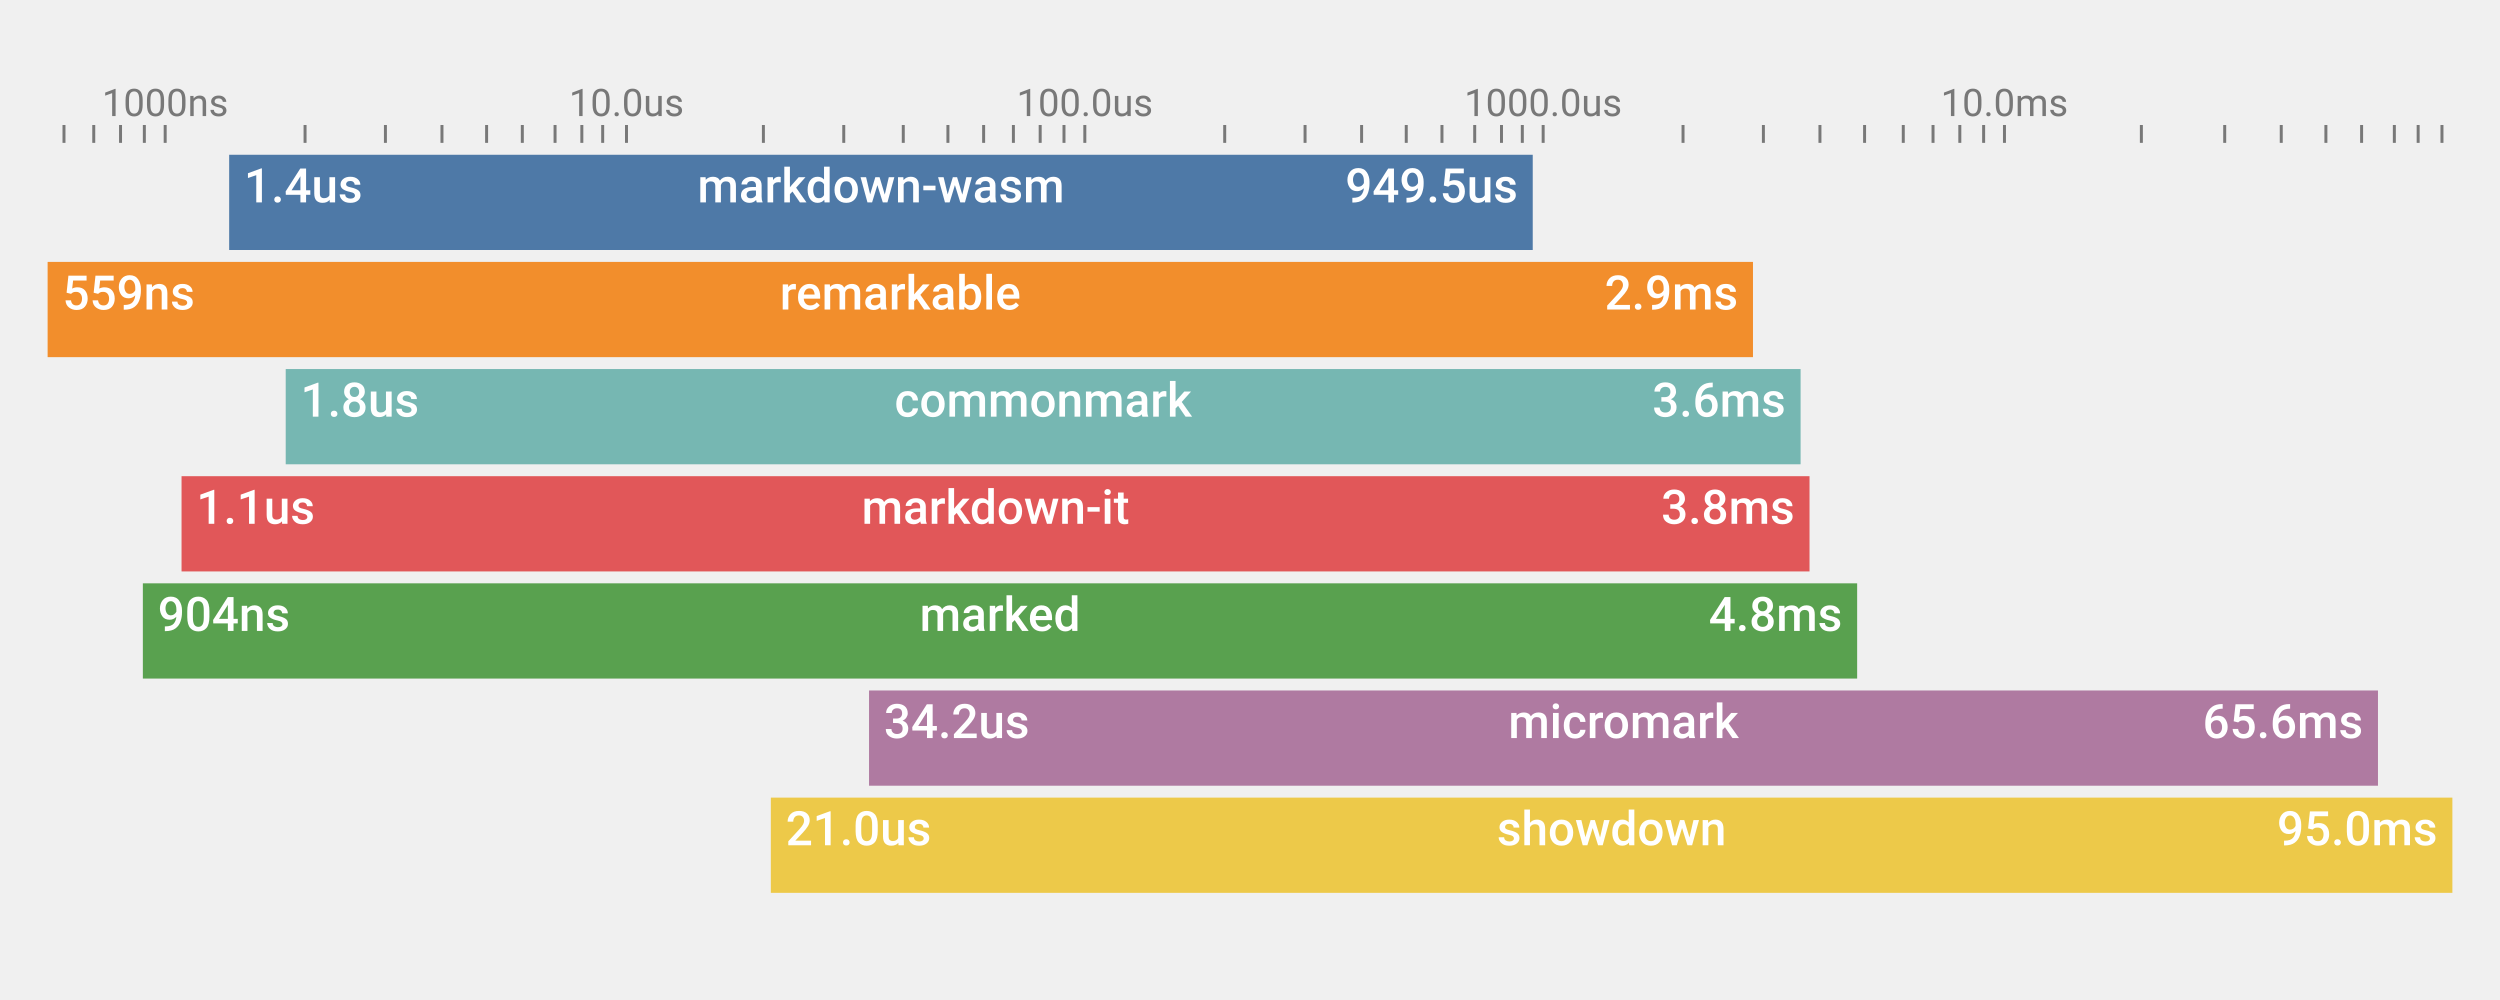
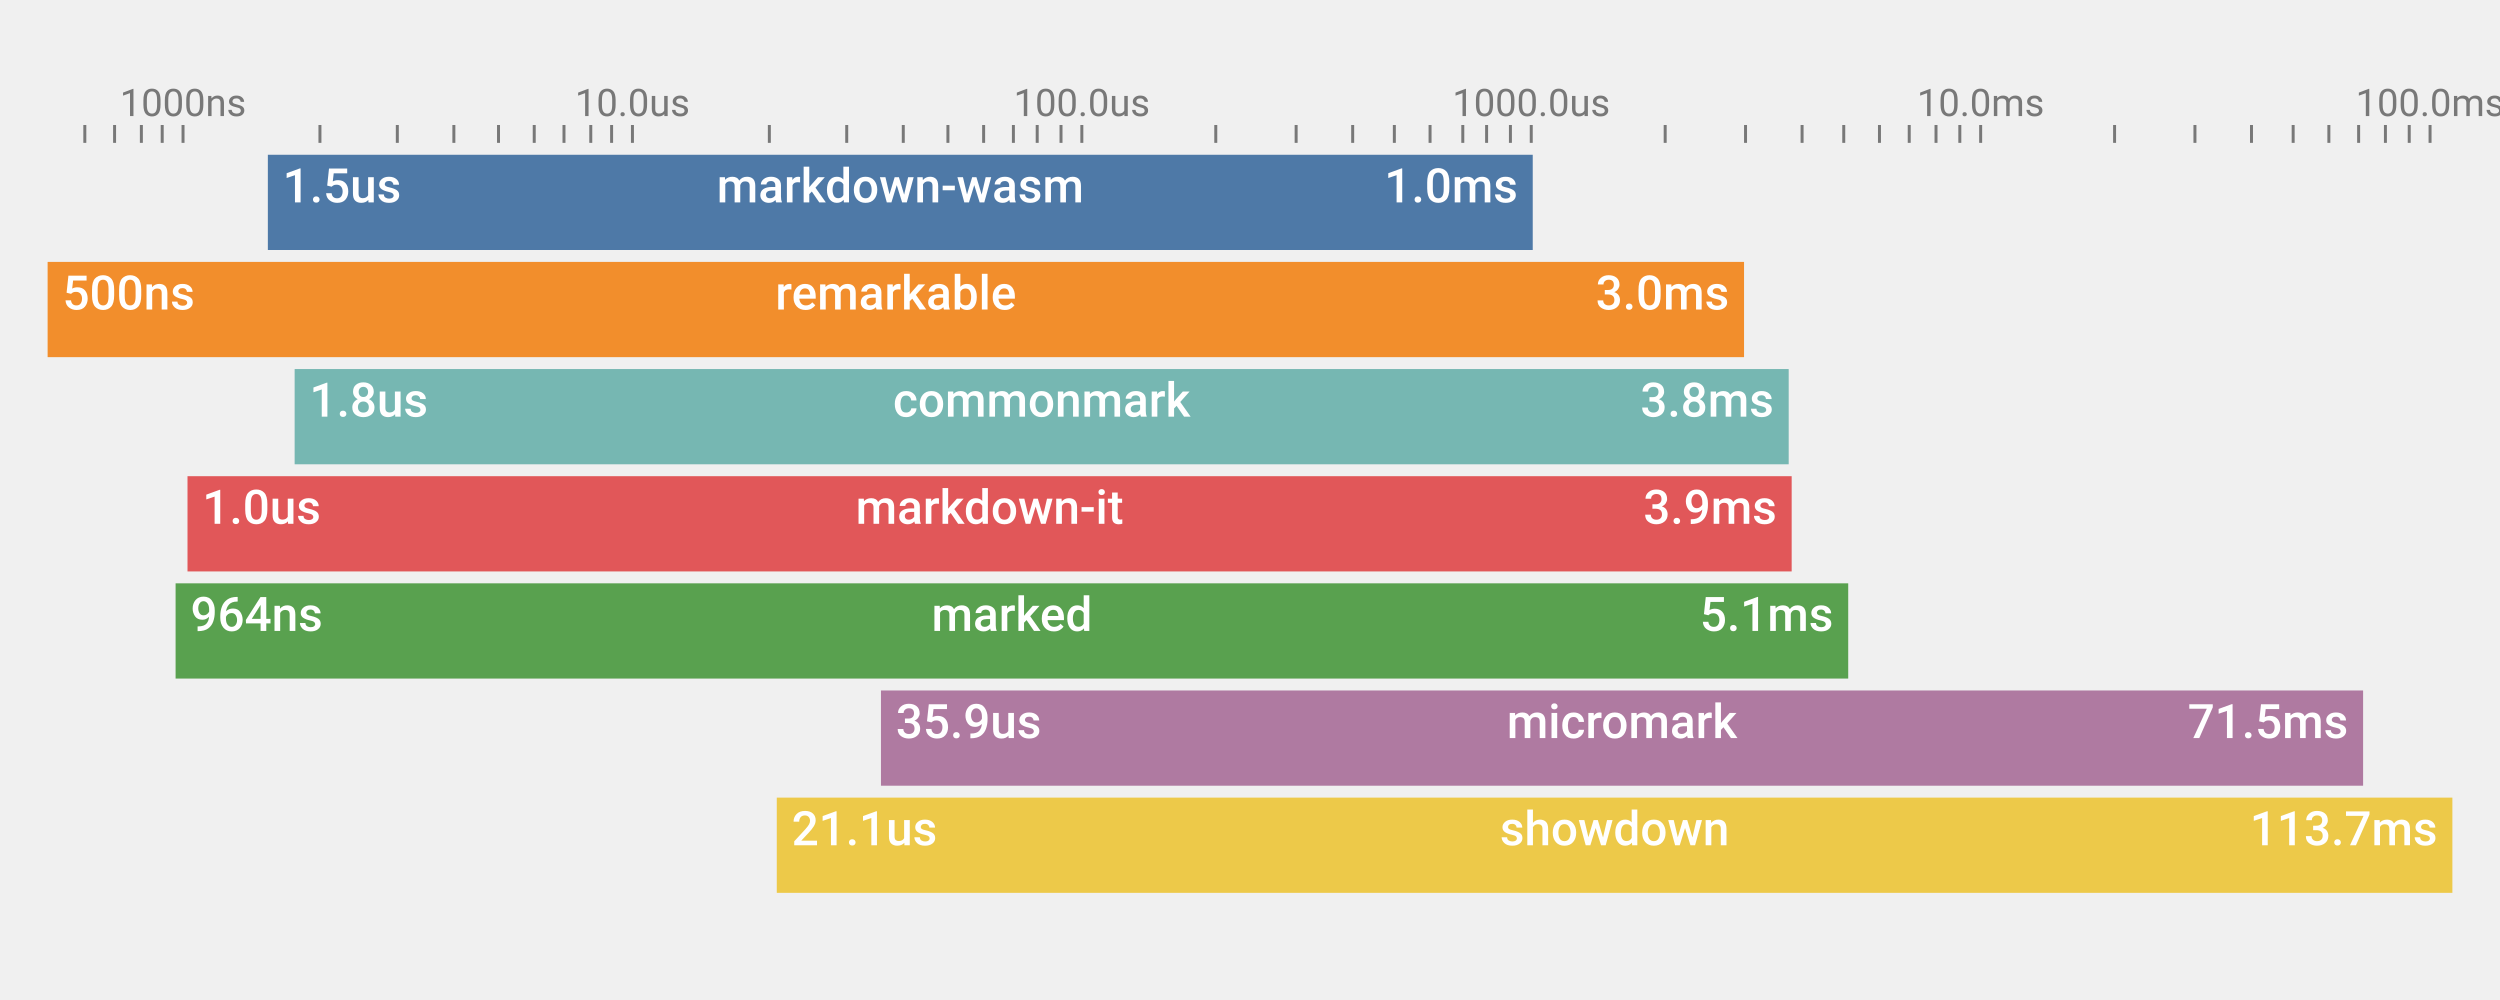
<svg xmlns="http://www.w3.org/2000/svg" width="840" height="336" font-family="system-ui,-apple-system,&quot;Segoe UI&quot;,Roboto,&quot;Helvetica Neue&quot;,&quot;Noto Sans&quot;,&quot;Liberation Sans&quot;,Arial,sans-serif" font-size="16" viewBox="0 0 840 336">
-   <path fill="#4e79a7" d="M77 52h438v32H77z" />
-   <path fill="#f28e2c" d="M16 88h573v32H16z" />
-   <path fill="#76b7b2" d="M96 124h509v32H96z" />
-   <path fill="#e15759" d="M61 160h547v32H61z" />
-   <path fill="#59a14f" d="M48 196h576v32H48z" />
-   <path fill="#af7aa1" d="M292 232h507v32H292z" />
-   <path fill="#edc949" d="M259 268h565v32H259z" />
+   <path fill="#4e79a7" d="M90 52h425v32H90z" />
+   <path fill="#f28e2c" d="M16 88h570v32H16z" />
+   <path fill="#76b7b2" d="M99 124h502v32H99z" />
+   <path fill="#e15759" d="M63 160h539v32H63z" />
+   <path fill="#59a14f" d="M59 196h562v32H59z" />
+   <path fill="#af7aa1" d="M296 232h498v32H296z" />
+   <path fill="#edc949" d="M261 268h563v32H261z" />
  <g fill="#fff" font-weight="500" text-anchor="middle">
-     <text x="296" y="68" alignment-baseline="central">markdown-wasm</text>
-     <text x="302.5" y="104" alignment-baseline="central">remarkable</text>
-     <text x="350.5" y="140" alignment-baseline="central">commonmark</text>
-     <text x="334.5" y="176" alignment-baseline="central">markdown-it</text>
-     <text x="336" y="212" alignment-baseline="central">marked</text>
-     <text x="545.5" y="248" alignment-baseline="central">micromark</text>
-     <text x="541.5" y="284" alignment-baseline="central">showdown</text>
+     <text x="302.5" y="68" alignment-baseline="central">markdown-wasm</text>
+     <text x="301" y="104" alignment-baseline="central">remarkable</text>
+     <text x="350" y="140" alignment-baseline="central">commonmark</text>
+     <text x="332.5" y="176" alignment-baseline="central">markdown-it</text>
+     <text x="340" y="212" alignment-baseline="central">marked</text>
+     <text x="545" y="248" alignment-baseline="central">micromark</text>
+     <text x="542.5" y="284" alignment-baseline="central">showdown</text>
  </g>
  <g fill="#fff" font-weight="500">
-     <text x="77" y="68" alignment-baseline="central" dx="5">1.4us</text>
-     <text x="16" y="104" alignment-baseline="central" dx="5">559ns</text>
-     <text x="96" y="140" alignment-baseline="central" dx="5">1.8us</text>
-     <text x="61" y="176" alignment-baseline="central" dx="5">1.1us</text>
-     <text x="48" y="212" alignment-baseline="central" dx="5">904ns</text>
-     <text x="292" y="248" alignment-baseline="central" dx="5">34.2us</text>
-     <text x="259" y="284" alignment-baseline="central" dx="5">21.0us</text>
+     <text x="90" y="68" alignment-baseline="central" dx="5">1.5us</text>
+     <text x="16" y="104" alignment-baseline="central" dx="5">500ns</text>
+     <text x="99" y="140" alignment-baseline="central" dx="5">1.8us</text>
+     <text x="63" y="176" alignment-baseline="central" dx="5">1.0us</text>
+     <text x="59" y="212" alignment-baseline="central" dx="5">964ns</text>
+     <text x="296" y="248" alignment-baseline="central" dx="5">35.9us</text>
+     <text x="261" y="284" alignment-baseline="central" dx="5">21.1us</text>
  </g>
  <g fill="#fff" font-weight="500" text-anchor="end">
-     <text x="515" y="68" alignment-baseline="central" dx="-5">949.5us</text>
-     <text x="589" y="104" alignment-baseline="central" dx="-5">2.9ms</text>
-     <text x="605" y="140" alignment-baseline="central" dx="-5">3.6ms</text>
-     <text x="608" y="176" alignment-baseline="central" dx="-5">3.8ms</text>
-     <text x="624" y="212" alignment-baseline="central" dx="-5">4.8ms</text>
-     <text x="799" y="248" alignment-baseline="central" dx="-5">65.6ms</text>
-     <text x="824" y="284" alignment-baseline="central" dx="-5">95.0ms</text>
+     <text x="515" y="68" alignment-baseline="central" dx="-5">1.0ms</text>
+     <text x="586" y="104" alignment-baseline="central" dx="-5">3.0ms</text>
+     <text x="601" y="140" alignment-baseline="central" dx="-5">3.8ms</text>
+     <text x="602" y="176" alignment-baseline="central" dx="-5">3.9ms</text>
+     <text x="621" y="212" alignment-baseline="central" dx="-5">5.1ms</text>
+     <text x="794" y="248" alignment-baseline="central" dx="-5">71.5ms</text>
+     <text x="824" y="284" alignment-baseline="central" dx="-5">113.7ms</text>
  </g>
  <g fill="none" font-size="12.8" opacity=".5" text-anchor="middle">
-     <path stroke="currentColor" d="M21.5 48v-6m10 6v-6m9 6v-6m8 6v-6" class="tick" opacity="1" />
+     <path stroke="currentColor" d="M28.5 48v-6m10 6v-6m9 6v-6m7 6v-6" class="tick" opacity="1" />
    <g class="tick" opacity="1">
-       <path stroke="currentColor" d="M55.5 48v-6" />
-       <text y="-9" fill="currentColor" dy="0em" transform="translate(55.5 48)">1000ns</text>
+       <path stroke="currentColor" d="M61.5 48v-6" />
+       <text y="-9" fill="currentColor" dy="0em" transform="translate(61.5 48)">1000ns</text>
    </g>
-     <path stroke="currentColor" d="M102.5 48v-6m27 6v-6m19 6v-6m15 6v-6m12 6v-6m11 6v-6m9 6v-6m7 6v-6" class="tick" opacity="1" />
+     <path stroke="currentColor" d="M107.5 48v-6m26 6v-6m19 6v-6m15 6v-6m12 6v-6m10 6v-6m9 6v-6m7 6v-6" class="tick" opacity="1" />
    <g class="tick" opacity="1">
-       <path stroke="currentColor" d="M210.5 48v-6" />
-       <text y="-9" fill="currentColor" dy="0em" transform="translate(210.5 48)">10.0us</text>
+       <path stroke="currentColor" d="M212.5 48v-6" />
+       <text y="-9" fill="currentColor" dy="0em" transform="translate(212.5 48)">10.0us</text>
    </g>
-     <path stroke="currentColor" d="M256.5 48v-6m27 6v-6m20 6v-6m15 6v-6m12 6v-6m10 6v-6m9 6v-6m8 6v-6" class="tick" opacity="1" />
+     <path stroke="currentColor" d="M258.5 48v-6m26 6v-6m19 6v-6m15 6v-6m12 6v-6m10 6v-6m8 6v-6m8 6v-6" class="tick" opacity="1" />
    <g class="tick" opacity="1">
-       <path stroke="currentColor" d="M364.5 48v-6" />
-       <text y="-9" fill="currentColor" dy="0em" transform="translate(364.5 48)">100.0us</text>
+       <path stroke="currentColor" d="M363.5 48v-6" />
+       <text y="-9" fill="currentColor" dy="0em" transform="translate(363.5 48)">100.0us</text>
    </g>
-     <path stroke="currentColor" d="M411.5 48v-6m27 6v-6m19 6v-6m15 6v-6m12 6v-6m11 6v-6m9 6v-6m7 6v-6" class="tick" opacity="1" />
+     <path stroke="currentColor" d="M408.5 48v-6m27 6v-6m19 6v-6m14 6v-6m12 6v-6m11 6v-6m8 6v-6m8 6v-6" class="tick" opacity="1" />
    <g class="tick" opacity="1">
-       <path stroke="currentColor" d="M518.5 48v-6" />
-       <text y="-9" fill="currentColor" dy="0em" transform="translate(518.5 48)">1000.0us</text>
+       <path stroke="currentColor" d="M514.5 48v-6" />
+       <text y="-9" fill="currentColor" dy="0em" transform="translate(514.5 48)">1000.0us</text>
    </g>
-     <path stroke="currentColor" d="M565.5 48v-6m27 6v-6m19 6v-6m15 6v-6m13 6v-6m10 6v-6m9 6v-6m8 6v-6" class="tick" opacity="1" />
+     <path stroke="currentColor" d="M559.5 48v-6m27 6v-6m19 6v-6m14 6v-6m12 6v-6m10 6v-6m9 6v-6m8 6v-6" class="tick" opacity="1" />
    <g class="tick" opacity="1">
-       <path stroke="currentColor" d="M673.5 48v-6" />
-       <text y="-9" fill="currentColor" dy="0em" transform="translate(673.5 48)">10.0ms</text>
+       <path stroke="currentColor" d="M665.5 48v-6" />
+       <text y="-9" fill="currentColor" dy="0em" transform="translate(665.5 48)">10.0ms</text>
    </g>
-     <path stroke="currentColor" d="M719.5 48v-6m28 6v-6m19 6v-6m15 6v-6m12 6v-6m11 6v-6m8 6v-6m8 6v-6" class="tick" opacity="1" />
+     <path stroke="currentColor" d="M710.5 48v-6m27 6v-6m19 6v-6m14 6v-6m12 6v-6m10 6v-6m9 6v-6m8 6v-6" class="tick" opacity="1" />
+     <g class="tick" opacity="1">
+       <path stroke="currentColor" d="M816.5 48v-6" />
+       <text y="-9" fill="currentColor" dy="0em" transform="translate(816.5 48)">100.0ms</text>
+     </g>
  </g>
</svg>
